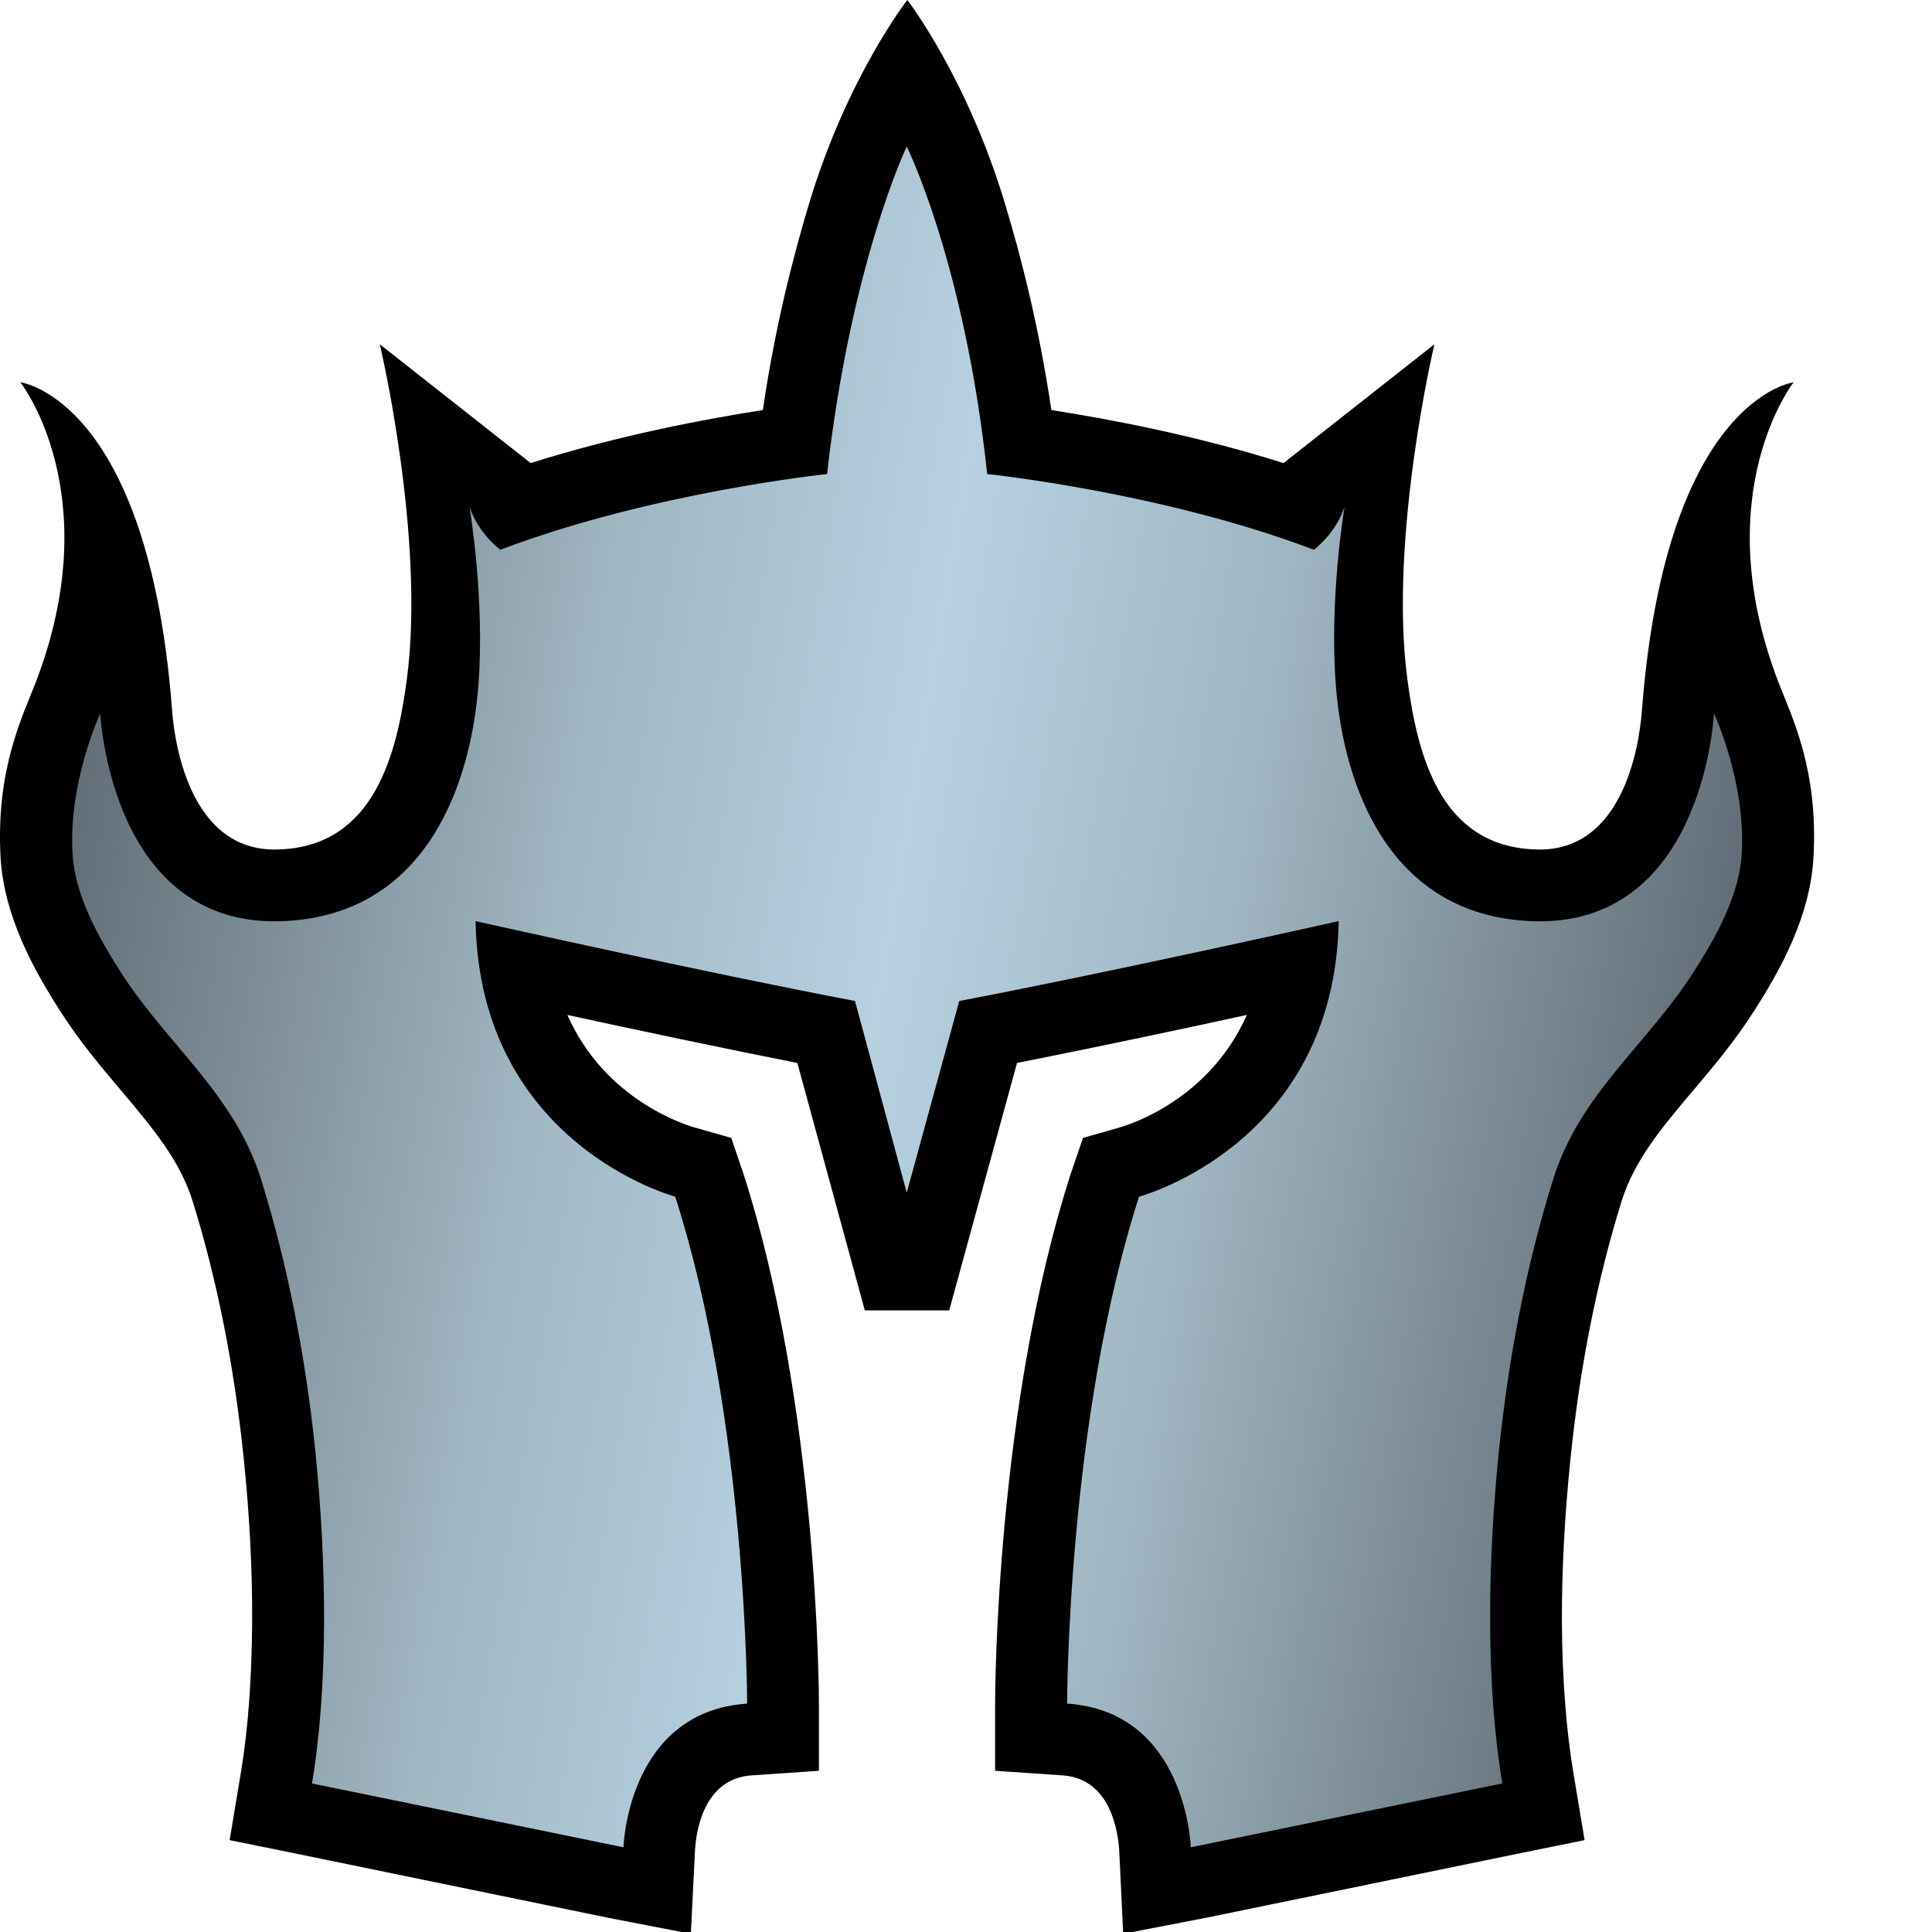
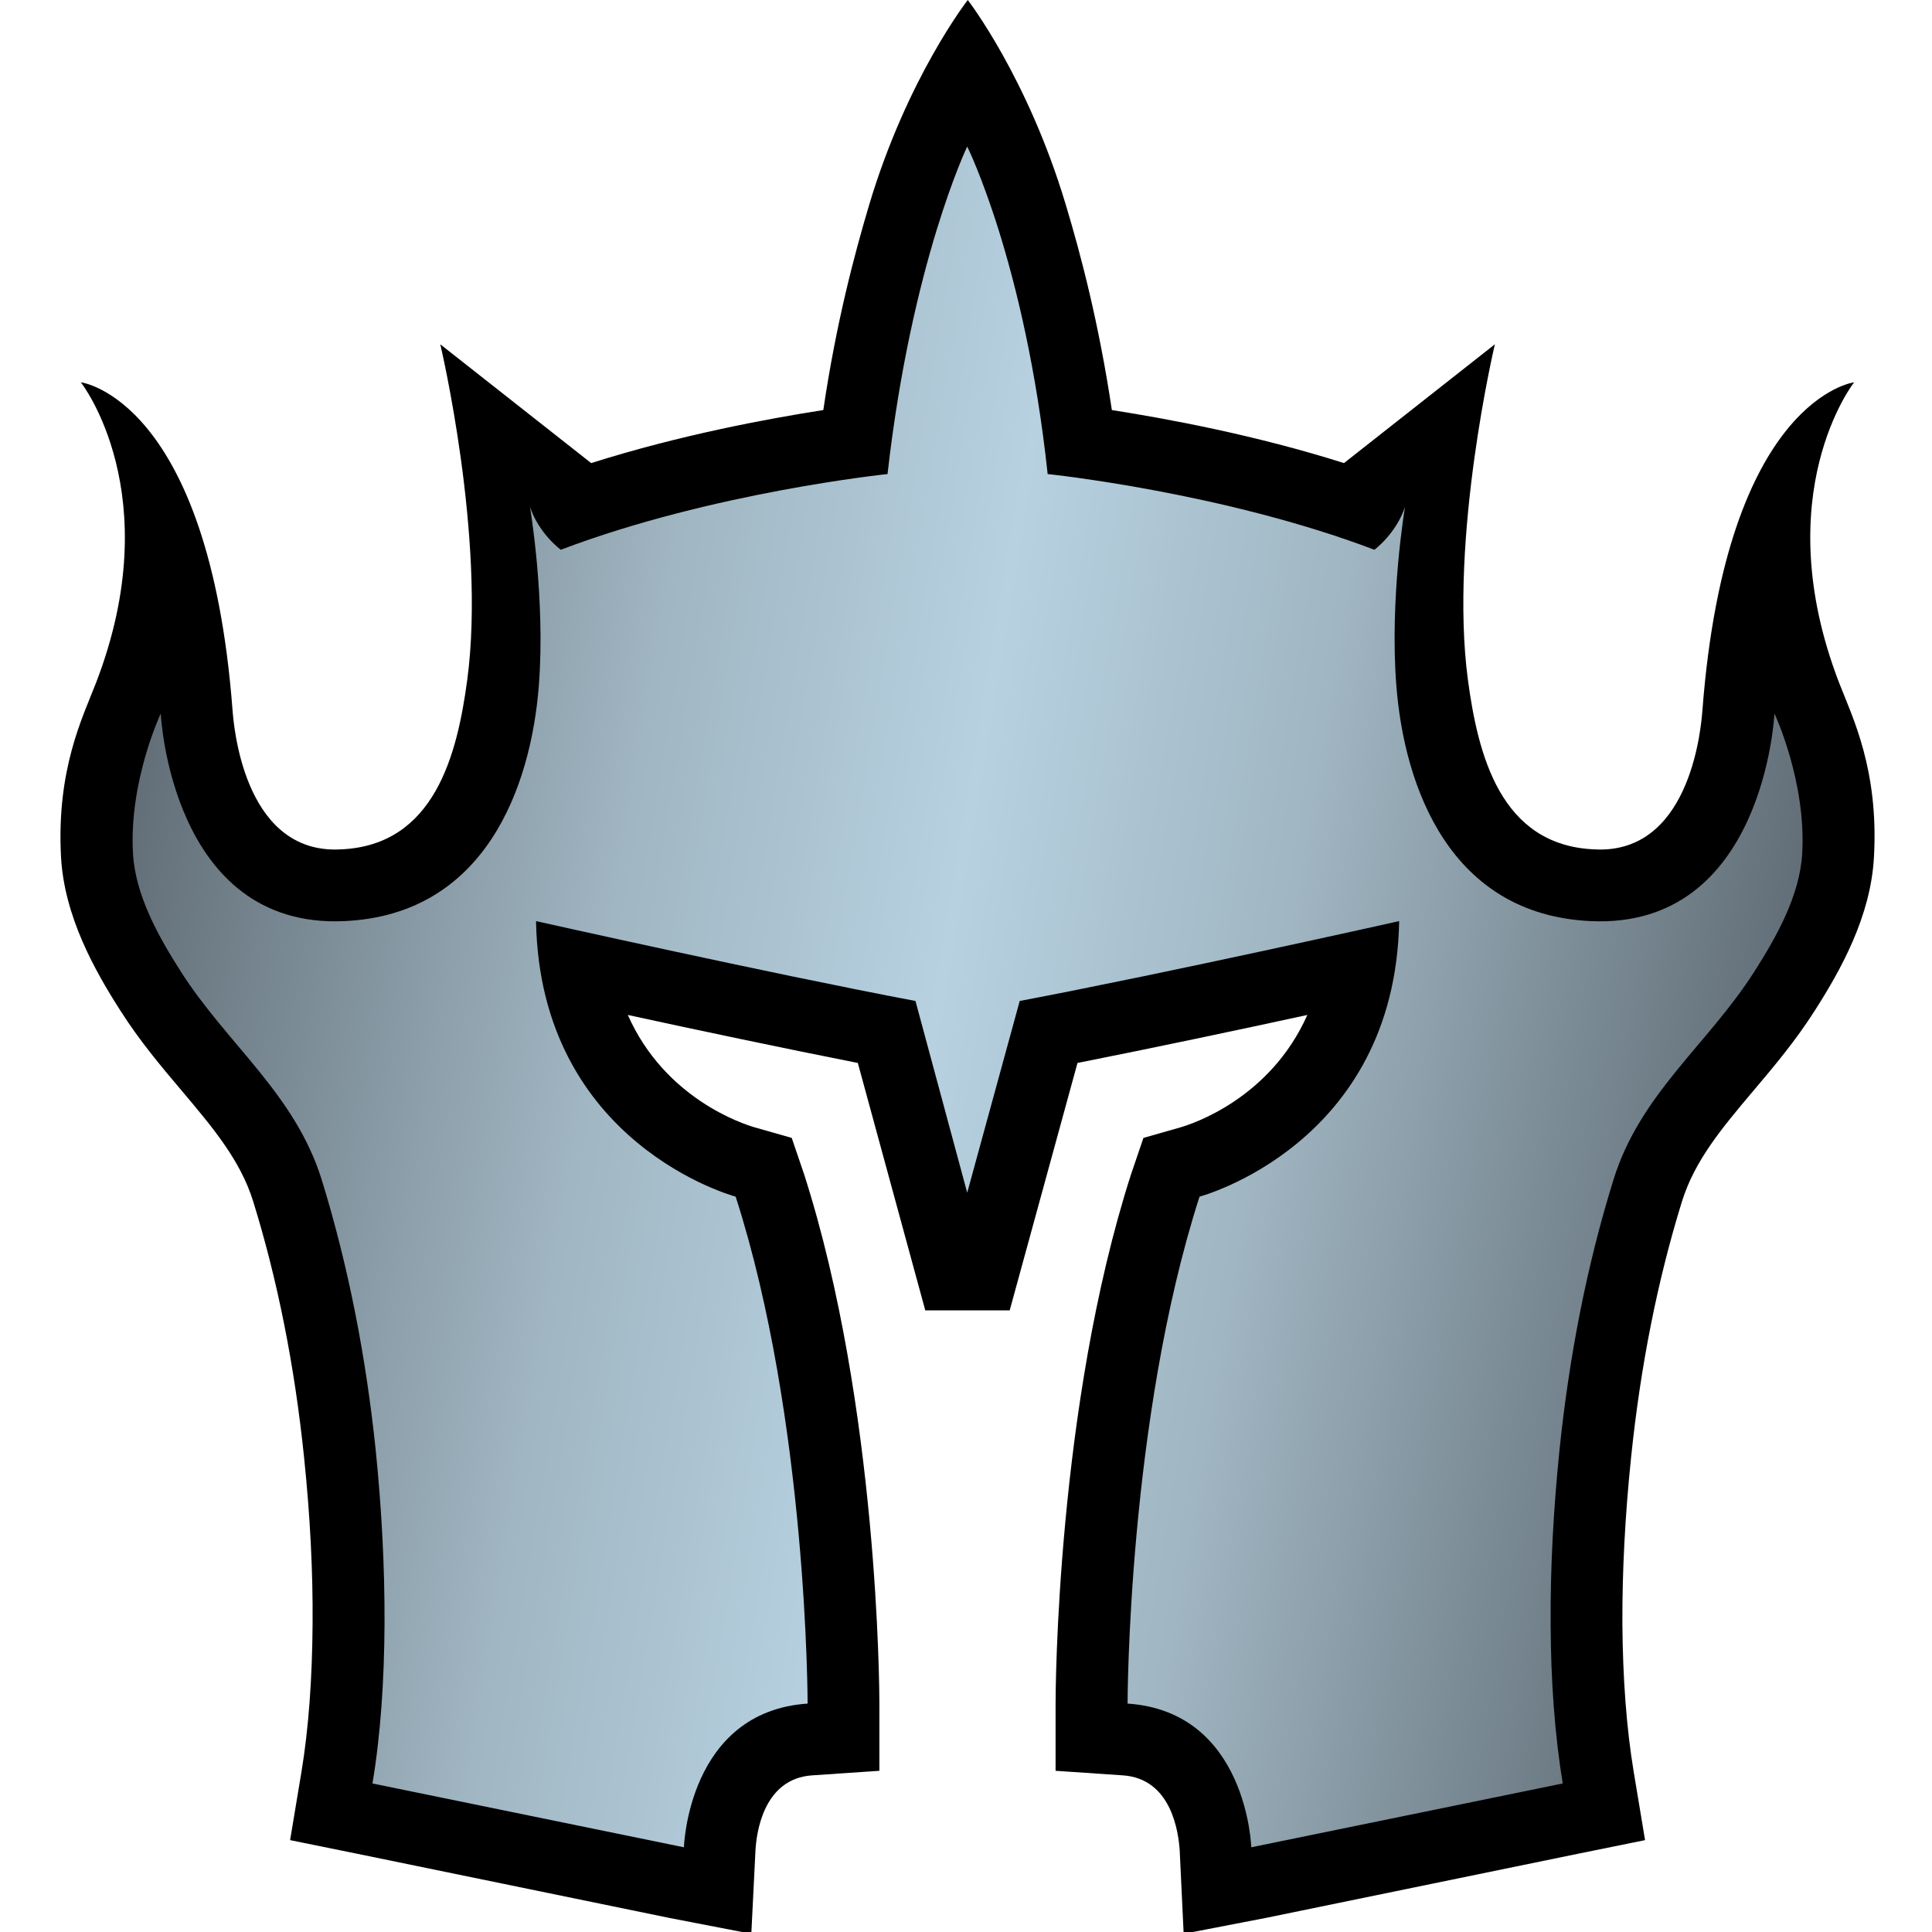
<svg xmlns="http://www.w3.org/2000/svg" version="1.1" width="639" height="639" id="svg4615">
  <defs id="defs4617">
    <linearGradient x1="0" y1="0" x2="1" y2="0" id="linearGradient530" gradientUnits="userSpaceOnUse" gradientTransform="matrix(33.63927,-5.931503,-5.931503,-33.63927,648.0264,485.6621)" spreadMethod="pad">
      <stop id="stop532" style="stop-color:#626e77;stop-opacity:1" offset="0" />
      <stop id="stop534" style="stop-color:#a0b6c2;stop-opacity:1" offset="0.3" />
      <stop id="stop536" style="stop-color:#b7d1e1;stop-opacity:1" offset="0.5" />
      <stop id="stop538" style="stop-color:#a0b6c2;stop-opacity:1" offset="0.7" />
      <stop id="stop540" style="stop-color:#626e77;stop-opacity:1" offset="1" />
    </linearGradient>
  </defs>
-   <path d="m 267.482,67.723 c -4.877,16.359 -10.938,39.163 -15.176,67.899 -18.31,2.862 -47.414,8.236 -76.775,17.543 l -49.909,-39.291 c 0,0 15.176,64.029 8.923,110.948 -3.31,24.675 -10.746,54.722 -41.721,56.098 l -1.999,0.064 c -30.416,0 -33.55,-41.482 -33.918,-46.167 C 49.04,131.689 6.743,126.444 6.743,126.444 c 0,0 29.104,36.908 5.005,99.434 -4.446,11.434 -13.129,28.736 -11.562,57.665 1.119,19.541 11.05,37.292 19.557,50.597 6.429,10.123 13.545,18.55 20.421,26.674 10.362,12.297 19.302,22.916 23.555,36.476 8.06,25.986 13.737,54.467 16.855,84.77 1.999,19.238 2.942,37.724 2.814,54.898 -0.128,18.246 -1.311,34.797 -3.678,49.045 l -3.758,22.612 22.436,4.558 103,21.173 27.105,5.245 1.375,-27.601 c 0.32,-5.565 2.511,-23.747 18.806,-24.803 l 22.18,-1.503 0,-22.228 c 0,-3.934 -0.32,-98.331 -24.867,-174.977 l -4.126,-12.121 -12.233,-3.486 c -3.694,-1.072 -29.68,-9.371 -41.977,-37.18 22.1,4.813 51.092,10.938 76.071,15.879 l 22.308,81.828 27.921,0 22.42,-81.828 c 24.931,-4.941 53.923,-11.066 76.023,-15.879 -12.361,27.809 -38.283,36.108 -41.977,37.18 l -12.233,3.486 -4.126,12.121 c -24.611,76.647 -24.931,171.044 -24.931,174.977 l 0,22.228 22.18,1.503 c 16.359,1.055 18.486,19.238 18.87,24.803 l 1.311,27.601 27.169,-5.245 103,-21.173 22.436,-4.558 -3.758,-22.612 c -2.367,-14.248 -3.614,-30.799 -3.742,-49.045 -0.064,-17.175 0.88,-35.661 2.878,-54.898 3.118,-30.304 8.795,-58.784 16.855,-84.77 4.254,-13.561 13.193,-24.179 23.555,-36.476 6.876,-8.124 13.992,-16.551 20.421,-26.674 8.507,-13.305 18.438,-31.055 19.493,-50.597 1.631,-28.928 -7.052,-46.231 -11.498,-57.665 -24.099,-62.526 4.941,-99.434 4.941,-99.434 0,0 -42.233,5.245 -50.165,108.373 -0.368,4.685 -3.438,46.167 -33.854,46.167 l -1.999,-0.064 c -31.039,-1.375 -38.411,-31.423 -41.721,-56.098 -6.253,-46.919 8.923,-110.948 8.923,-110.948 l -49.909,39.291 C 395.157,143.858 365.989,138.485 347.743,135.623 343.441,106.886 337.444,84.083 332.503,67.723 319.886,25.554 300.089,0 300.089,0 c 0,0 -19.989,25.554 -32.606,67.723" id="path526" style="fill:#000000;fill-opacity:1;fill-rule:nonzero;stroke:none" />
-   <g transform="matrix(15.99136,0,0,-15.99136,-10342.223,8055.15)" id="g528">
-     <path d="m 663.844,493.914 c 0,0 -3.625,-0.375 -6.758,-1.566 l 0,0 c 0,0 -0.449,0.328 -0.637,0.886 l 0,0 c 0,0 0.321,-1.882 0.184,-3.687 l 0,0 c -0.164,-2.121 -1.117,-4.746 -4.02,-4.879 l 0,0 c -3.593,-0.168 -3.801,4.293 -3.801,4.293 l 0,0 c 0,0 -0.66,-1.402 -0.574,-2.891 l 0,0 c 0.047,-0.867 0.532,-1.73 0.989,-2.445 l 0,0 c 0.964,-1.512 2.359,-2.527 2.914,-4.305 l 0,0 c 0.562,-1.82 0.921,-3.703 1.117,-5.593 l 0,0 c 0.121,-1.192 0.187,-2.395 0.183,-3.594 l 0,0 c -0.007,-1.176 -0.082,-2.301 -0.25,-3.301 l 0,0 6.442,-1.32 c 0,0 0.082,2.804 2.558,2.972 l 0,0 c 0,0 0,5.86 -1.488,10.485 l 0,0 c 0,0 -4.047,1.074 -4.129,5.699 l 0,0 c 0,0 4.789,-1.074 7.848,-1.652 l 0,0 1.07,-3.965 1.086,3.965 c 3.055,0.578 7.848,1.652 7.848,1.652 l 0,0 c -0.082,-4.625 -4.129,-5.699 -4.129,-5.699 l 0,0 c -1.488,-4.625 -1.488,-10.485 -1.488,-10.485 l 0,0 c 2.476,-0.168 2.558,-2.972 2.558,-2.972 l 0,0 6.442,1.32 c -0.164,1 -0.247,2.125 -0.25,3.301 l 0,0 c -0.008,1.199 0.062,2.402 0.183,3.594 l 0,0 c 0.196,1.89 0.551,3.773 1.117,5.593 l 0,0 c 0.551,1.778 1.95,2.793 2.914,4.305 l 0,0 c 0.457,0.715 0.942,1.578 0.989,2.445 l 0,0 c 0.086,1.489 -0.574,2.891 -0.574,2.891 l 0,0 c 0,0 -0.208,-4.461 -3.801,-4.293 l 0,0 c -2.903,0.133 -3.856,2.758 -4.02,4.879 l 0,0 c -0.14,1.805 0.18,3.687 0.18,3.687 l 0,0 c -0.188,-0.558 -0.633,-0.886 -0.633,-0.886 l 0,0 c -3.133,1.191 -6.758,1.566 -6.758,1.566 l 0,0 c -0.468,4.371 -1.664,6.774 -1.664,6.774 l 0,0 c 0,0 -1.152,-2.399 -1.648,-6.774" id="path542" style="fill:url(#linearGradient530);fill-opacity:1;fill-rule:nonzero;stroke:none" />
+   <path d="m 287.482,67.723 c -4.877,16.359 -10.938,39.163 -15.176,67.899 -18.31,2.862 -47.414,8.236 -76.775,17.543 l -49.909,-39.291 c 0,0 15.176,64.029 8.923,110.948 -3.31,24.675 -10.746,54.722 -41.721,56.098 l -1.999,0.064 c -30.416,0 -33.55,-41.482 -33.918,-46.167 C 69.04,131.689 26.743,126.444 26.743,126.444 c 0,0 29.104,36.908 5.005,99.434 -4.446,11.434 -13.129,28.736 -11.562,57.665 1.119,19.541 11.05,37.292 19.557,50.597 6.429,10.123 13.545,18.55 20.421,26.674 10.362,12.297 19.302,22.916 23.555,36.476 8.06,25.986 13.737,54.467 16.855,84.77 1.999,19.238 2.942,37.724 2.814,54.898 -0.128,18.246 -1.311,34.797 -3.678,49.045 l -3.758,22.612 22.436,4.558 103,21.173 27.105,5.245 1.375,-27.601 c 0.32,-5.565 2.511,-23.747 18.806,-24.803 l 22.18,-1.503 v -22.228 c 0,-3.934 -0.32,-98.331 -24.867,-174.977 l -4.126,-12.121 -12.233,-3.486 c -3.694,-1.072 -29.68,-9.371 -41.977,-37.18 22.1,4.813 51.092,10.938 76.071,15.879 l 22.308,81.828 h 27.921 L 356.373,351.57 c 24.931,-4.941 53.923,-11.066 76.023,-15.879 -12.361,27.809 -38.283,36.108 -41.977,37.18 l -12.233,3.486 -4.126,12.121 c -24.611,76.647 -24.931,171.044 -24.931,174.977 v 22.228 l 22.18,1.503 c 16.359,1.055 18.486,19.238 18.87,24.803 l 1.311,27.601 27.169,-5.245 103,-21.173 22.436,-4.558 -3.758,-22.612 c -2.367,-14.248 -3.614,-30.799 -3.742,-49.045 -0.064,-17.175 0.88,-35.661 2.878,-54.898 3.118,-30.304 8.795,-58.784 16.855,-84.77 4.254,-13.561 13.193,-24.179 23.555,-36.476 6.876,-8.124 13.992,-16.551 20.421,-26.674 8.507,-13.305 18.438,-31.055 19.493,-50.597 1.631,-28.928 -7.052,-46.231 -11.498,-57.665 -24.099,-62.526 4.941,-99.434 4.941,-99.434 0,0 -42.233,5.245 -50.165,108.373 -0.368,4.685 -3.438,46.167 -33.854,46.167 l -1.999,-0.064 c -31.039,-1.375 -38.411,-31.423 -41.721,-56.098 -6.253,-46.919 8.923,-110.948 8.923,-110.948 l -49.909,39.291 C 415.157,143.858 385.989,138.485 367.743,135.623 363.441,106.886 357.444,84.083 352.503,67.723 339.886,25.554 320.089,0 320.089,0 c 0,0 -19.989,25.554 -32.606,67.723" id="path526" style="fill:#000000;fill-opacity:1;fill-rule:nonzero;stroke:none" />
+   <g transform="matrix(15.99136,0,0,-15.99136,-10322.223,8055.15)" id="g528">
+     <path d="m 663.844,493.914 c 0,0 -3.625,-0.375 -6.758,-1.566 v 0 c 0,0 -0.449,0.328 -0.637,0.886 v 0 c 0,0 0.321,-1.882 0.184,-3.687 v 0 c -0.164,-2.121 -1.117,-4.746 -4.02,-4.879 v 0 c -3.593,-0.168 -3.801,4.293 -3.801,4.293 v 0 c 0,0 -0.66,-1.402 -0.574,-2.891 v 0 c 0.047,-0.867 0.532,-1.73 0.989,-2.445 v 0 c 0.964,-1.512 2.359,-2.527 2.914,-4.305 v 0 c 0.562,-1.82 0.921,-3.703 1.117,-5.593 v 0 c 0.121,-1.192 0.187,-2.395 0.183,-3.594 v 0 c -0.007,-1.176 -0.082,-2.301 -0.25,-3.301 v 0 l 6.442,-1.32 c 0,0 0.082,2.804 2.558,2.972 v 0 c 0,0 0,5.86 -1.488,10.485 v 0 c 0,0 -4.047,1.074 -4.129,5.699 v 0 c 0,0 4.789,-1.074 7.848,-1.652 v 0 l 1.07,-3.965 1.086,3.965 c 3.055,0.578 7.848,1.652 7.848,1.652 v 0 c -0.082,-4.625 -4.129,-5.699 -4.129,-5.699 v 0 c -1.488,-4.625 -1.488,-10.485 -1.488,-10.485 v 0 c 2.476,-0.168 2.558,-2.972 2.558,-2.972 v 0 l 6.442,1.32 c -0.164,1 -0.247,2.125 -0.25,3.301 v 0 c -0.008,1.199 0.062,2.402 0.183,3.594 v 0 c 0.196,1.89 0.551,3.773 1.117,5.593 v 0 c 0.551,1.778 1.95,2.793 2.914,4.305 v 0 c 0.457,0.715 0.942,1.578 0.989,2.445 v 0 c 0.086,1.489 -0.574,2.891 -0.574,2.891 v 0 c 0,0 -0.208,-4.461 -3.801,-4.293 v 0 c -2.903,0.133 -3.856,2.758 -4.02,4.879 v 0 c -0.14,1.805 0.18,3.687 0.18,3.687 v 0 c -0.188,-0.558 -0.633,-0.886 -0.633,-0.886 v 0 c -3.133,1.191 -6.758,1.566 -6.758,1.566 v 0 c -0.468,4.371 -1.664,6.774 -1.664,6.774 v 0 c 0,0 -1.152,-2.399 -1.648,-6.774" id="path542" style="fill:url(#linearGradient530);fill-opacity:1;fill-rule:nonzero;stroke:none" />
  </g>
</svg>
